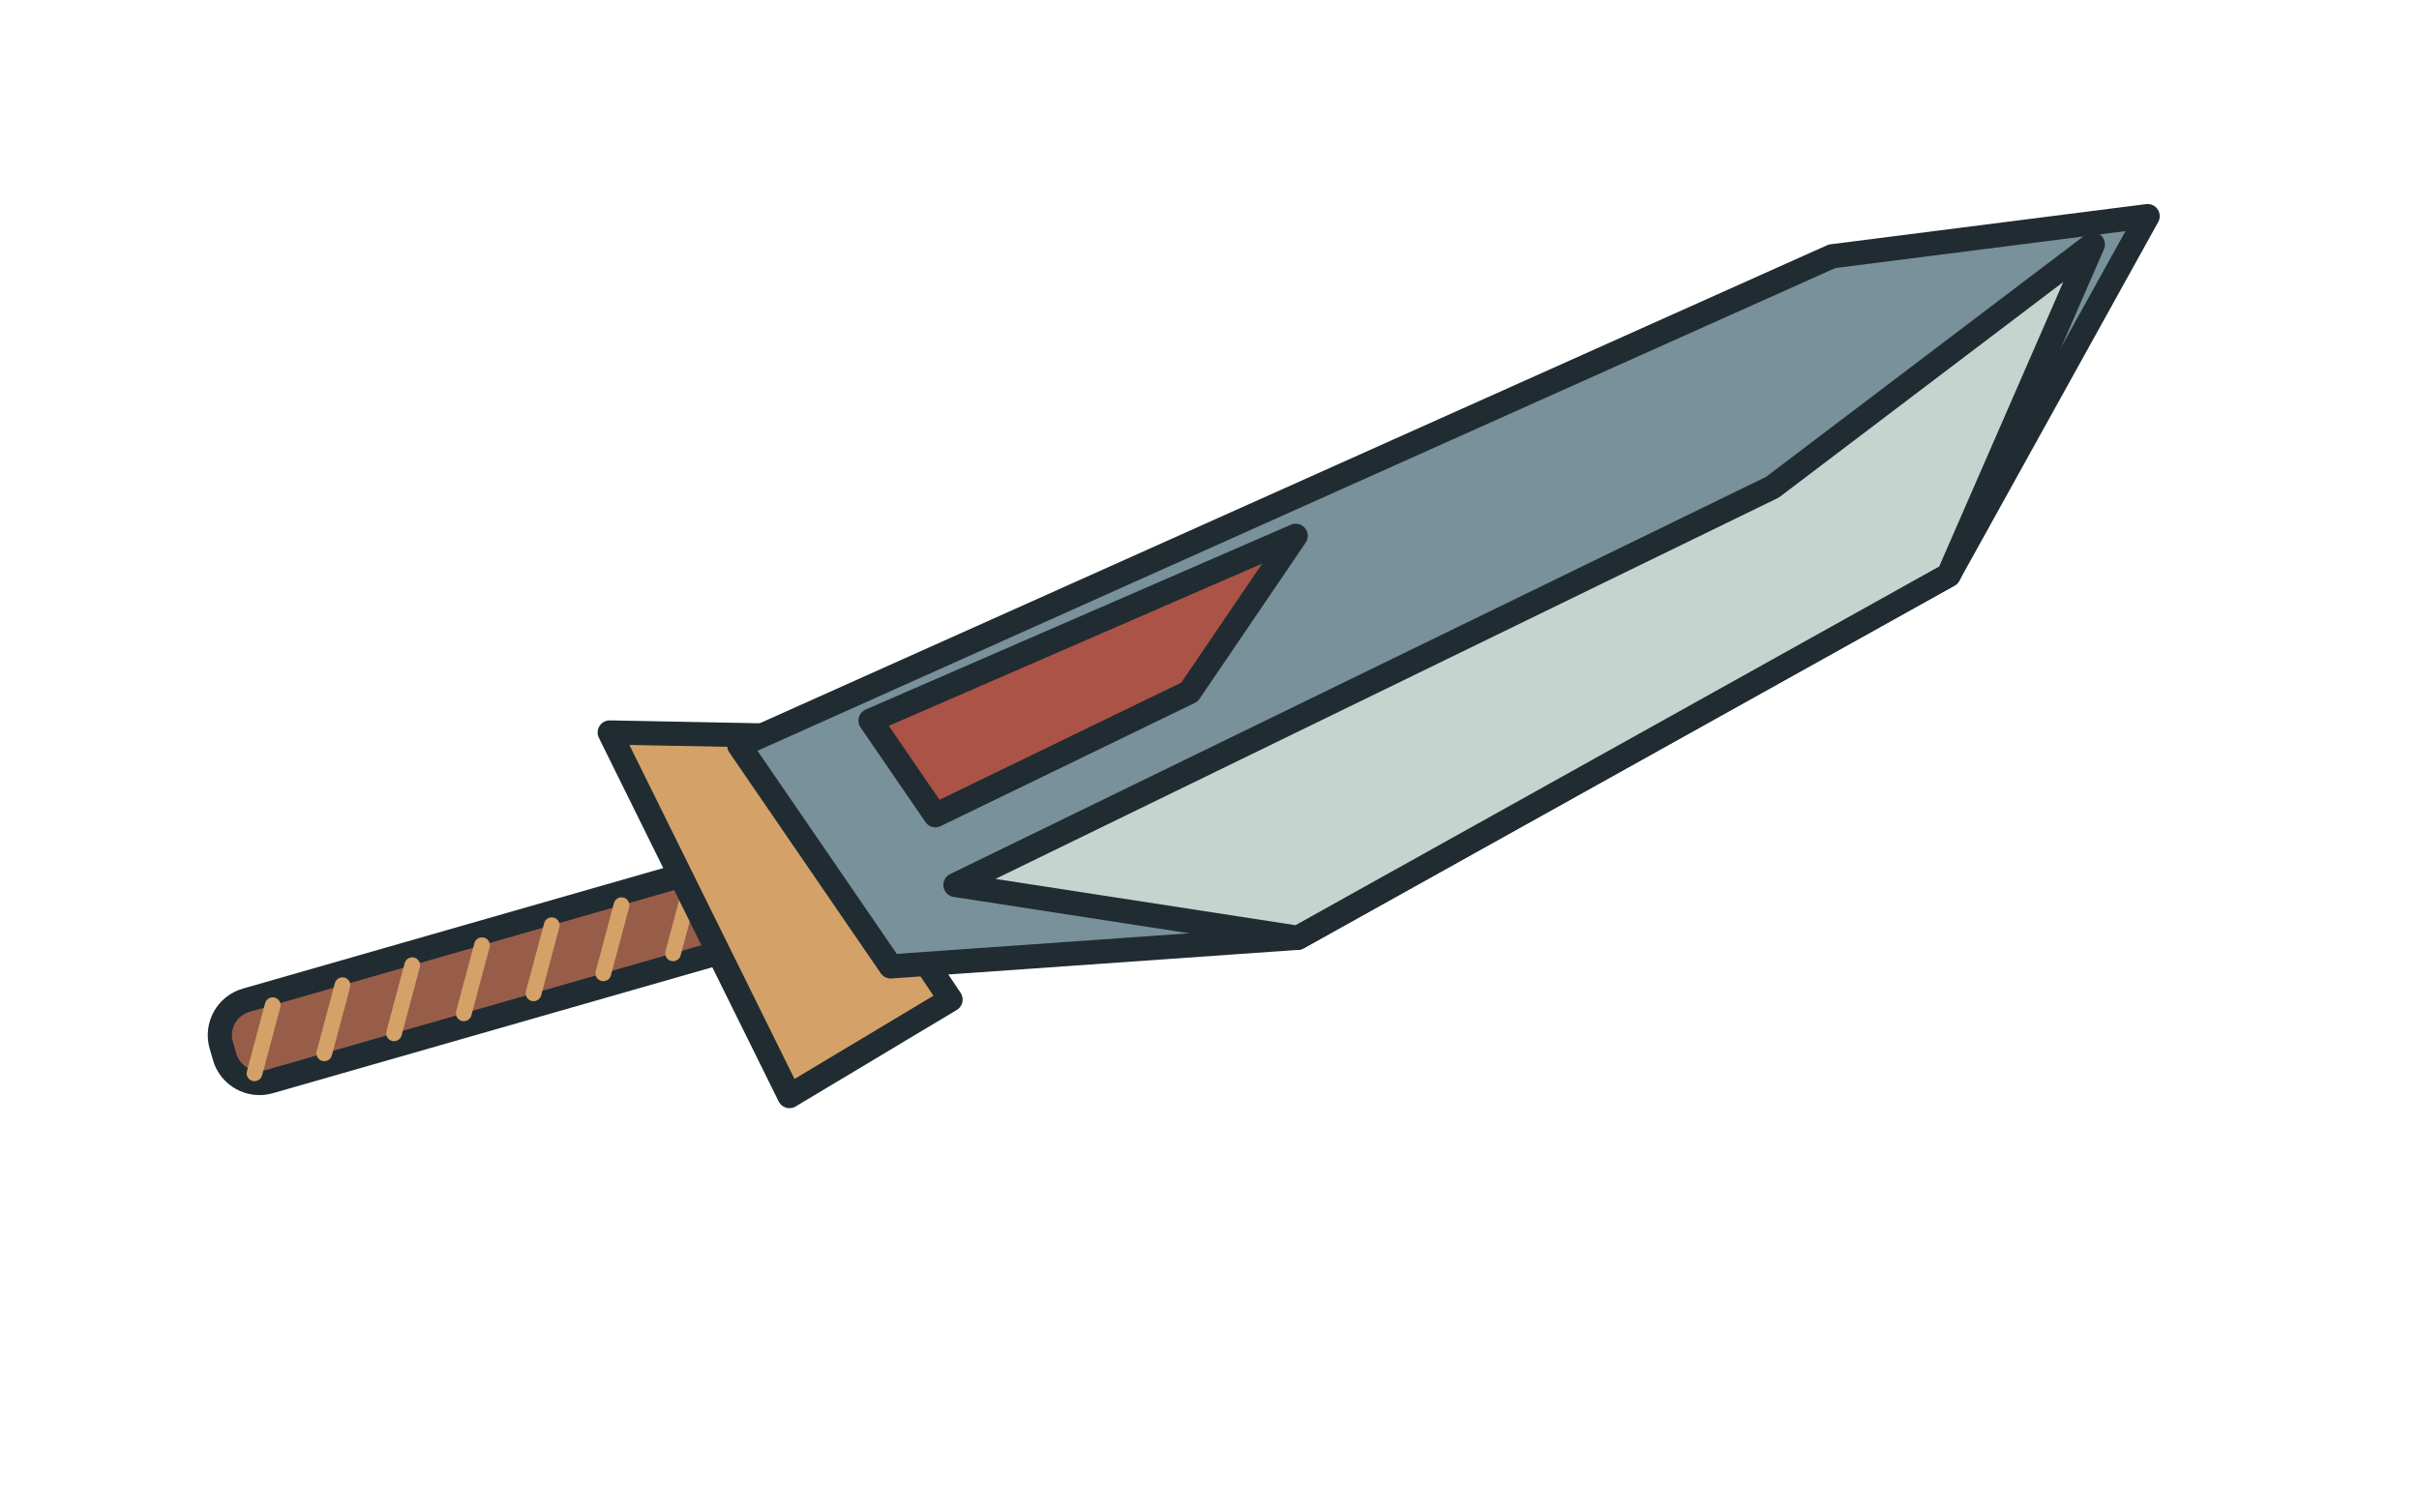
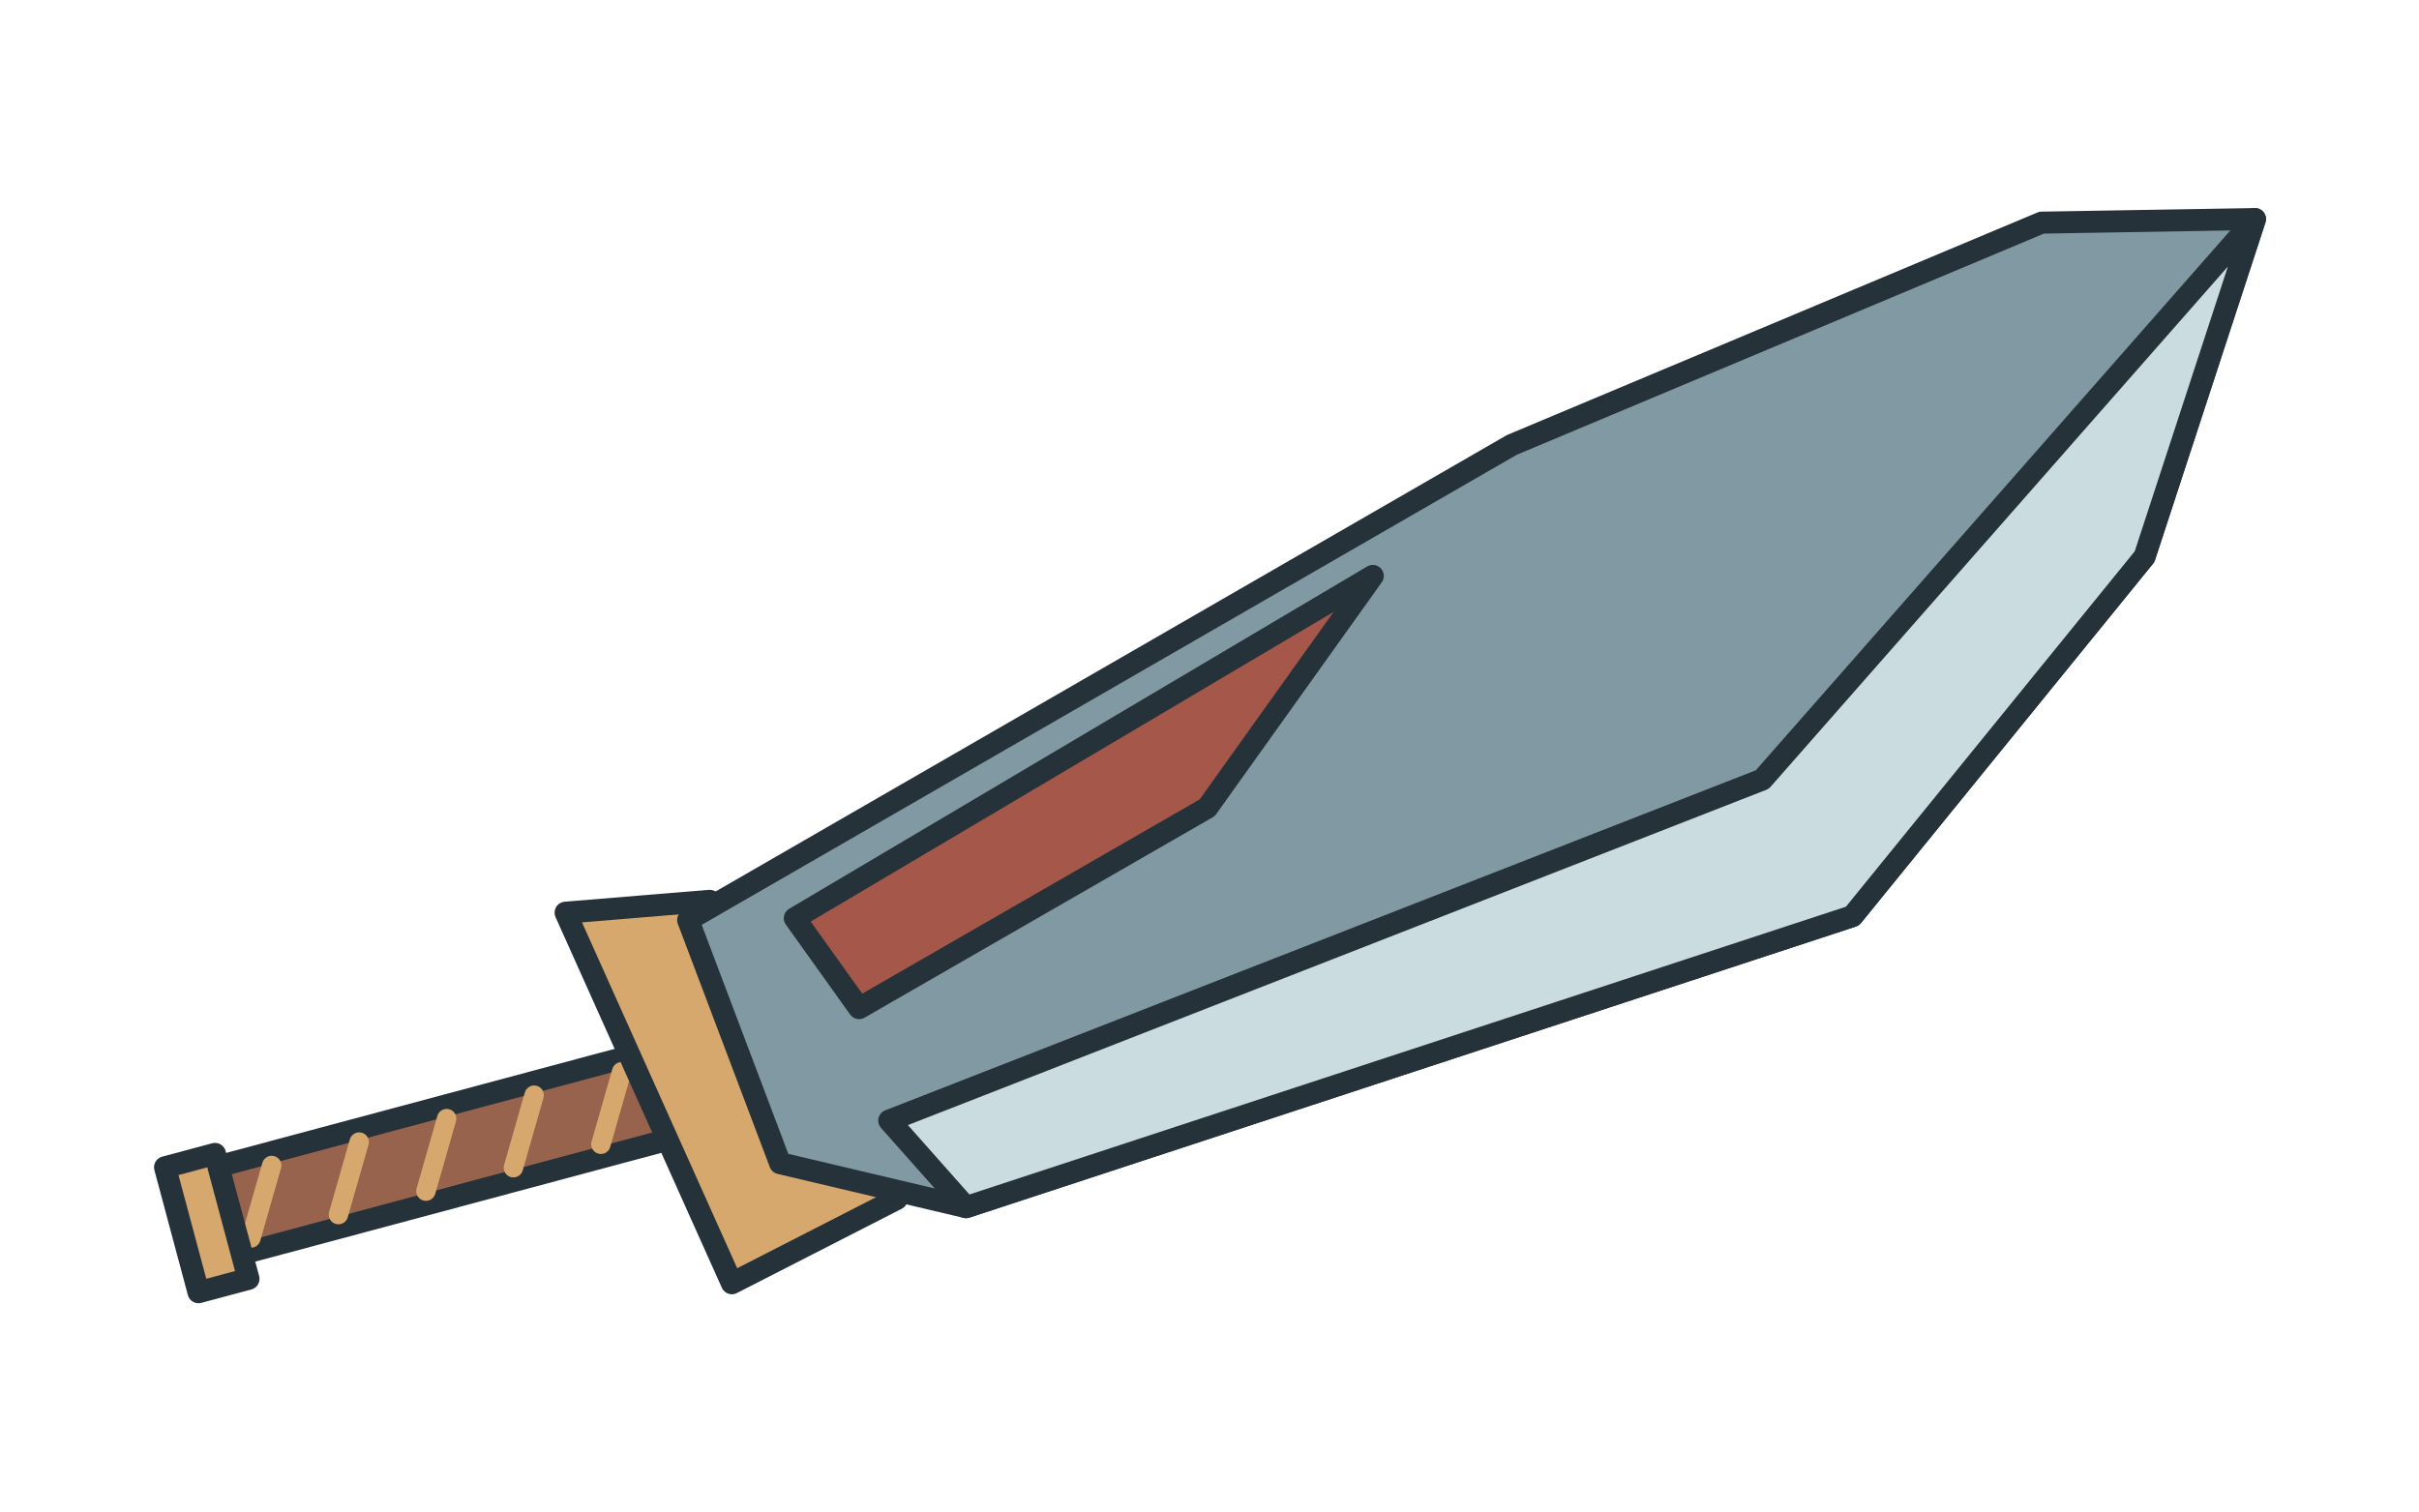
- <svg xmlns="http://www.w3.org/2000/svg" viewBox="0 0 200 125">
-   <g transform="rotate(-16 100 63)" stroke="#202c32" stroke-width="2" stroke-linejoin="round" stroke-linecap="round">
-     <rect x="15" y="60" width="44" height="7" rx="3" fill="#985d49" />
-     <path d="M20 61l-3 5" stroke="#d4a268" stroke-width="1.3" fill="none" />
-     <path d="M26 61l-3 5" stroke="#d4a268" stroke-width="1.3" fill="none" />
-     <path d="M32 61l-3 5" stroke="#d4a268" stroke-width="1.3" fill="none" />
-     <path d="M38 61l-3 5" stroke="#d4a268" stroke-width="1.3" fill="none" />
-     <path d="M44 61l-3 5" stroke="#d4a268" stroke-width="1.3" fill="none" />
-     <path d="M50 61l-3 5" stroke="#d4a268" stroke-width="1.3" fill="none" />
-     <path d="M56 61l-3 5" stroke="#d4a268" stroke-width="1.3" fill="none" />
-     <path d="M53 47l13 4 8 25 -15 4Z" fill="#d4a268" />
-     <path d="M63 51l98 -14 26 4 -24 24 -60 14 -33 -7Z" fill="#78919a" />
-     <path d="M77 67l74 -13 31 -12 -19 23 -60 14Z" fill="#c4d5d0" />
-     <path d="M74 52l38 -5 -12 10 -23 4Z" fill="#ab5346" />
+ <svg xmlns="http://www.w3.org/2000/svg" viewBox="1.02 -8.17 186.96 116.85">
+   <g transform="rotate(-15 100 60)" stroke="#26323a" stroke-width="1.7" stroke-linejoin="round" stroke-linecap="round">
+     <path d="M14 60h38v7h-38Z" fill="#98634d" />
+     <path d="M19 61l-3 5" fill="none" stroke="#d7a86e" stroke-width="1.5" />
+     <path d="M26 61l-3 5" fill="none" stroke="#d7a86e" stroke-width="1.5" />
+     <path d="M33 61l-3 5" fill="none" stroke="#d7a86e" stroke-width="1.5" />
+     <path d="M40 61l-3 5" fill="none" stroke="#d7a86e" stroke-width="1.5" />
+     <path d="M47 61l-3 5" fill="none" stroke="#d7a86e" stroke-width="1.5" />
+     <path d="M11 59h4v10h-4Z" fill="#d7a86e" />
+     <path d="M46 48l11 2 8 26 -14 3Z" fill="#d7a86e" />
+     <path d="M55 51l71 -19 44 -6 16 4 -15 23 -29 21 -72 4 -13 -7Z" fill="#8099a3" />
+     <path d="M66 70l72 -8 48 -32 -15 23 -29 21 -72 4Z" fill="#cbdce0" />
+     <path d="M63 53l50 -14 -17 14 -30 8Z" fill="#a55849" />
  </g>
</svg>
